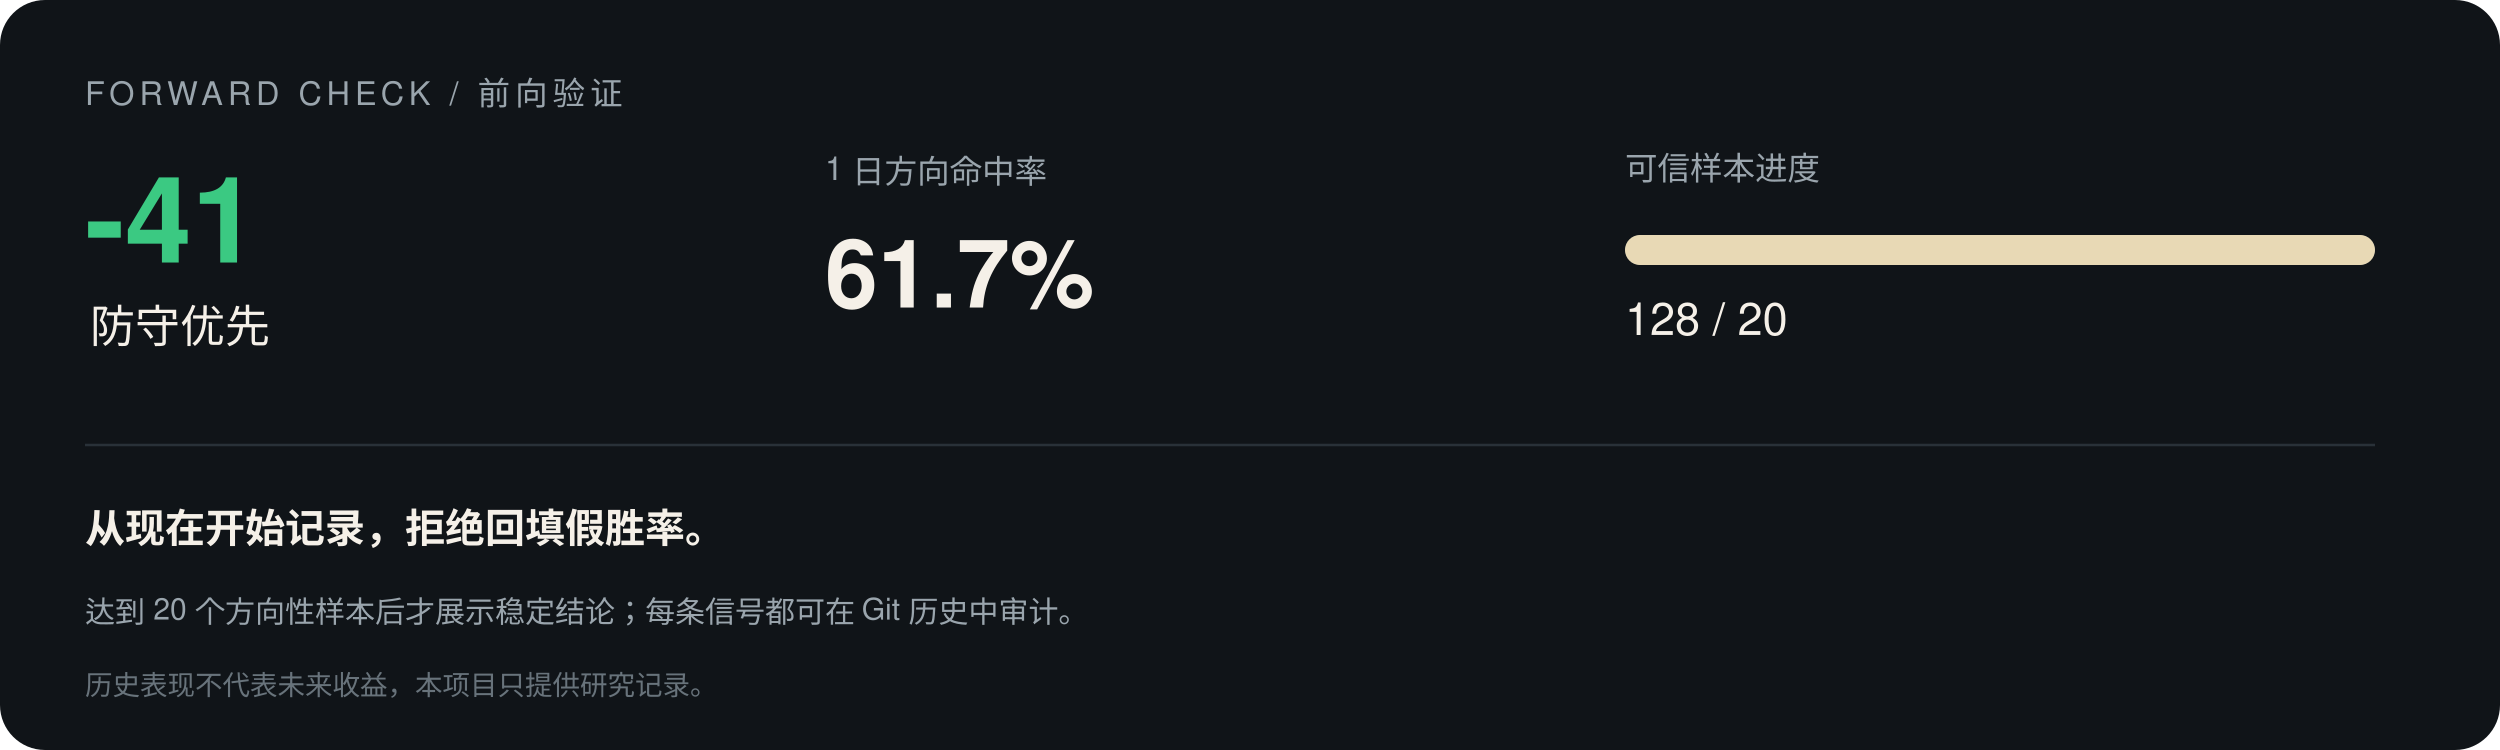
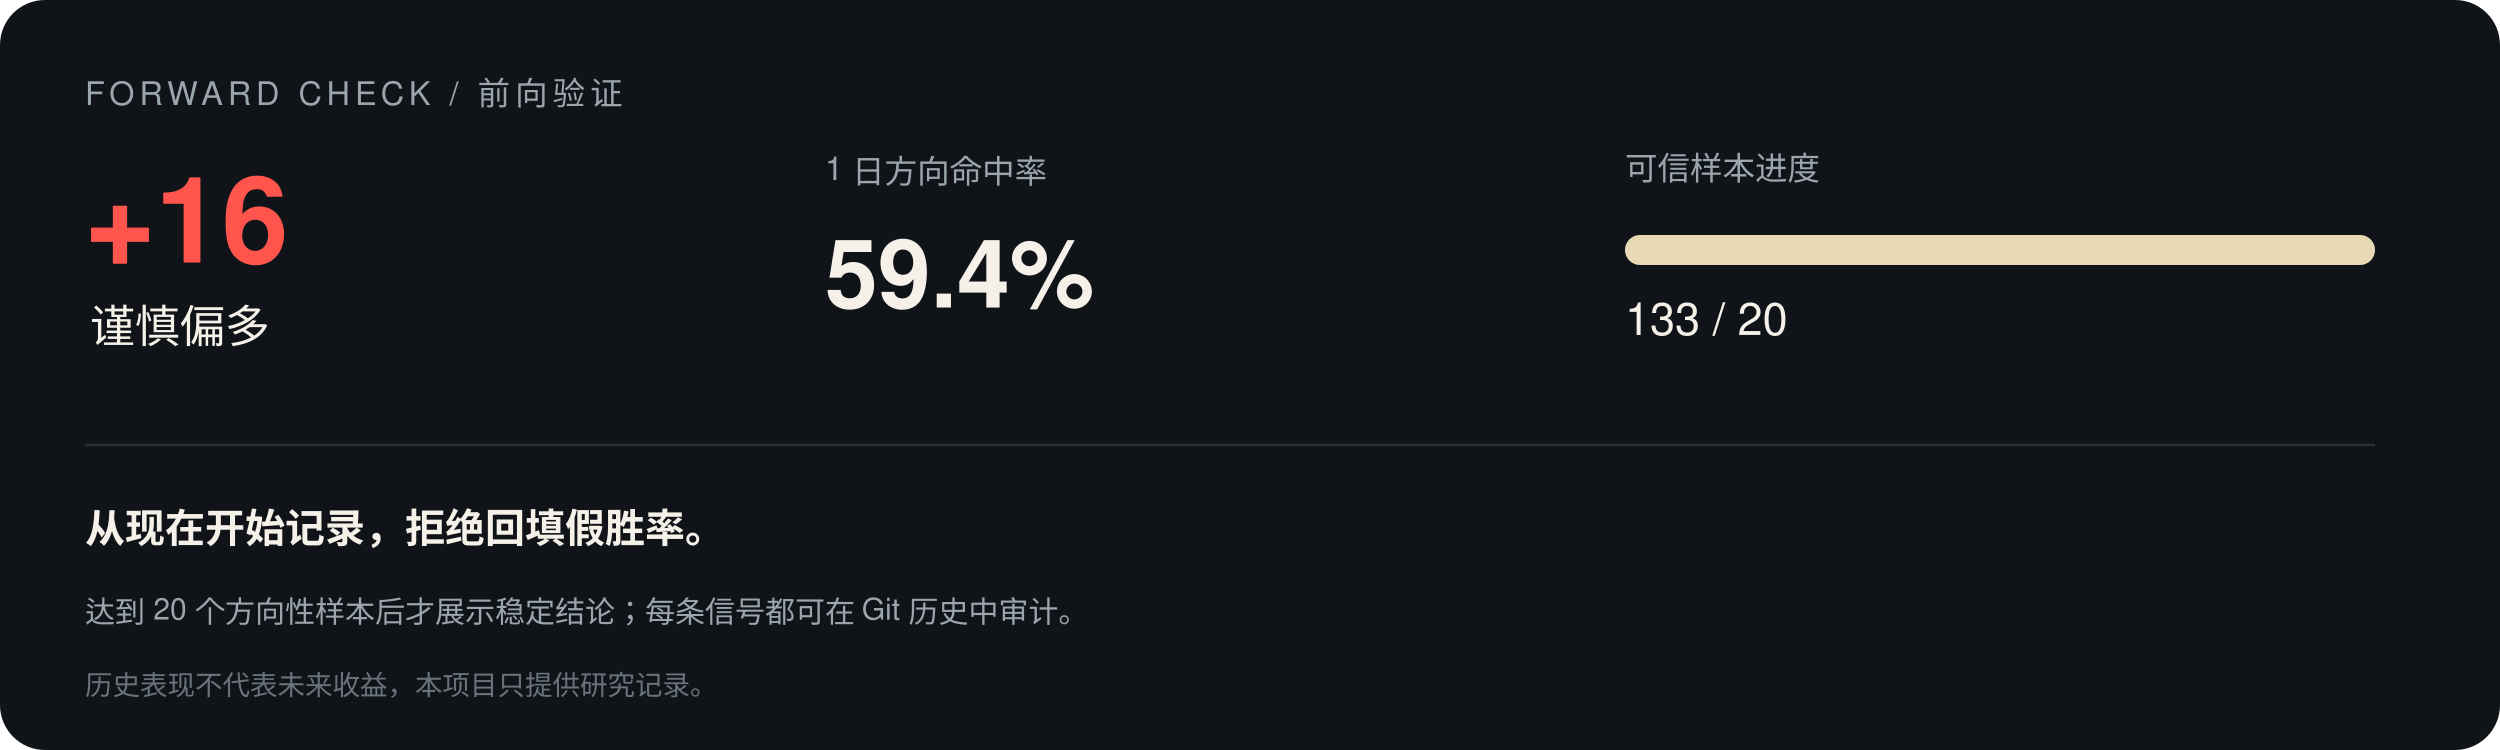
<svg xmlns="http://www.w3.org/2000/svg" width="1000" height="300" viewBox="0 0 1000 300" font-family="-apple-system,Segoe UI,Helvetica,Arial,sans-serif">
  <rect width="1000" height="300" rx="18" fill="#101418" />
  <text x="34" y="42" font-size="13" letter-spacing="2" fill="#9aa5ad">FORWARD CHECK / 前向验证</text>
-   <text x="34" y="105" font-size="48" font-weight="700" fill="#3bc982">-41</text>
-   <text x="36" y="137" font-size="18" fill="#f5f0e8">防守优先</text>
+   <text x="34" y="105" font-size="48" font-weight="700" fill="#ff554d">+16</text>
+   <text x="36" y="137" font-size="18" fill="#f5f0e8">谨慎偏多</text>
  <text x="330" y="72" font-size="13" fill="#9aa5ad">1 日方向命中率</text>
-   <text x="330" y="123" font-size="38" font-weight="700" fill="#f5f0e8">61.7%</text>
+   <text x="330" y="123" font-size="38" font-weight="700" fill="#f5f0e8">59.4%</text>
  <text x="650" y="72" font-size="13" fill="#9aa5ad">可信样本进度</text>
  <rect x="650" y="94" width="300" height="12" rx="6" fill="#293138" />
  <rect x="650" y="94" width="300.0" height="12" rx="6" fill="#e8d9b5" />
-   <text x="650" y="134" font-size="18" fill="#f5f0e8">128 / 20</text>
+   <text x="650" y="134" font-size="18" fill="#f5f0e8">133 / 20</text>
  <line x1="34" y1="178" x2="950" y2="178" stroke="#293138" />
  <text x="34" y="217" font-size="16" font-weight="600" fill="#f5f0e8">从现在开始记录，拒绝回填假胜率。</text>
  <text x="34" y="249" font-size="12" fill="#9aa5ad">达到 20 个方向性样本后才展示稳定结论；每条信号都可在 Git 历史中审计。</text>
  <text x="34" y="278" font-size="11" fill="#68737b">历史表现不代表未来收益，本项目只提供研究记录。</text>
</svg>
